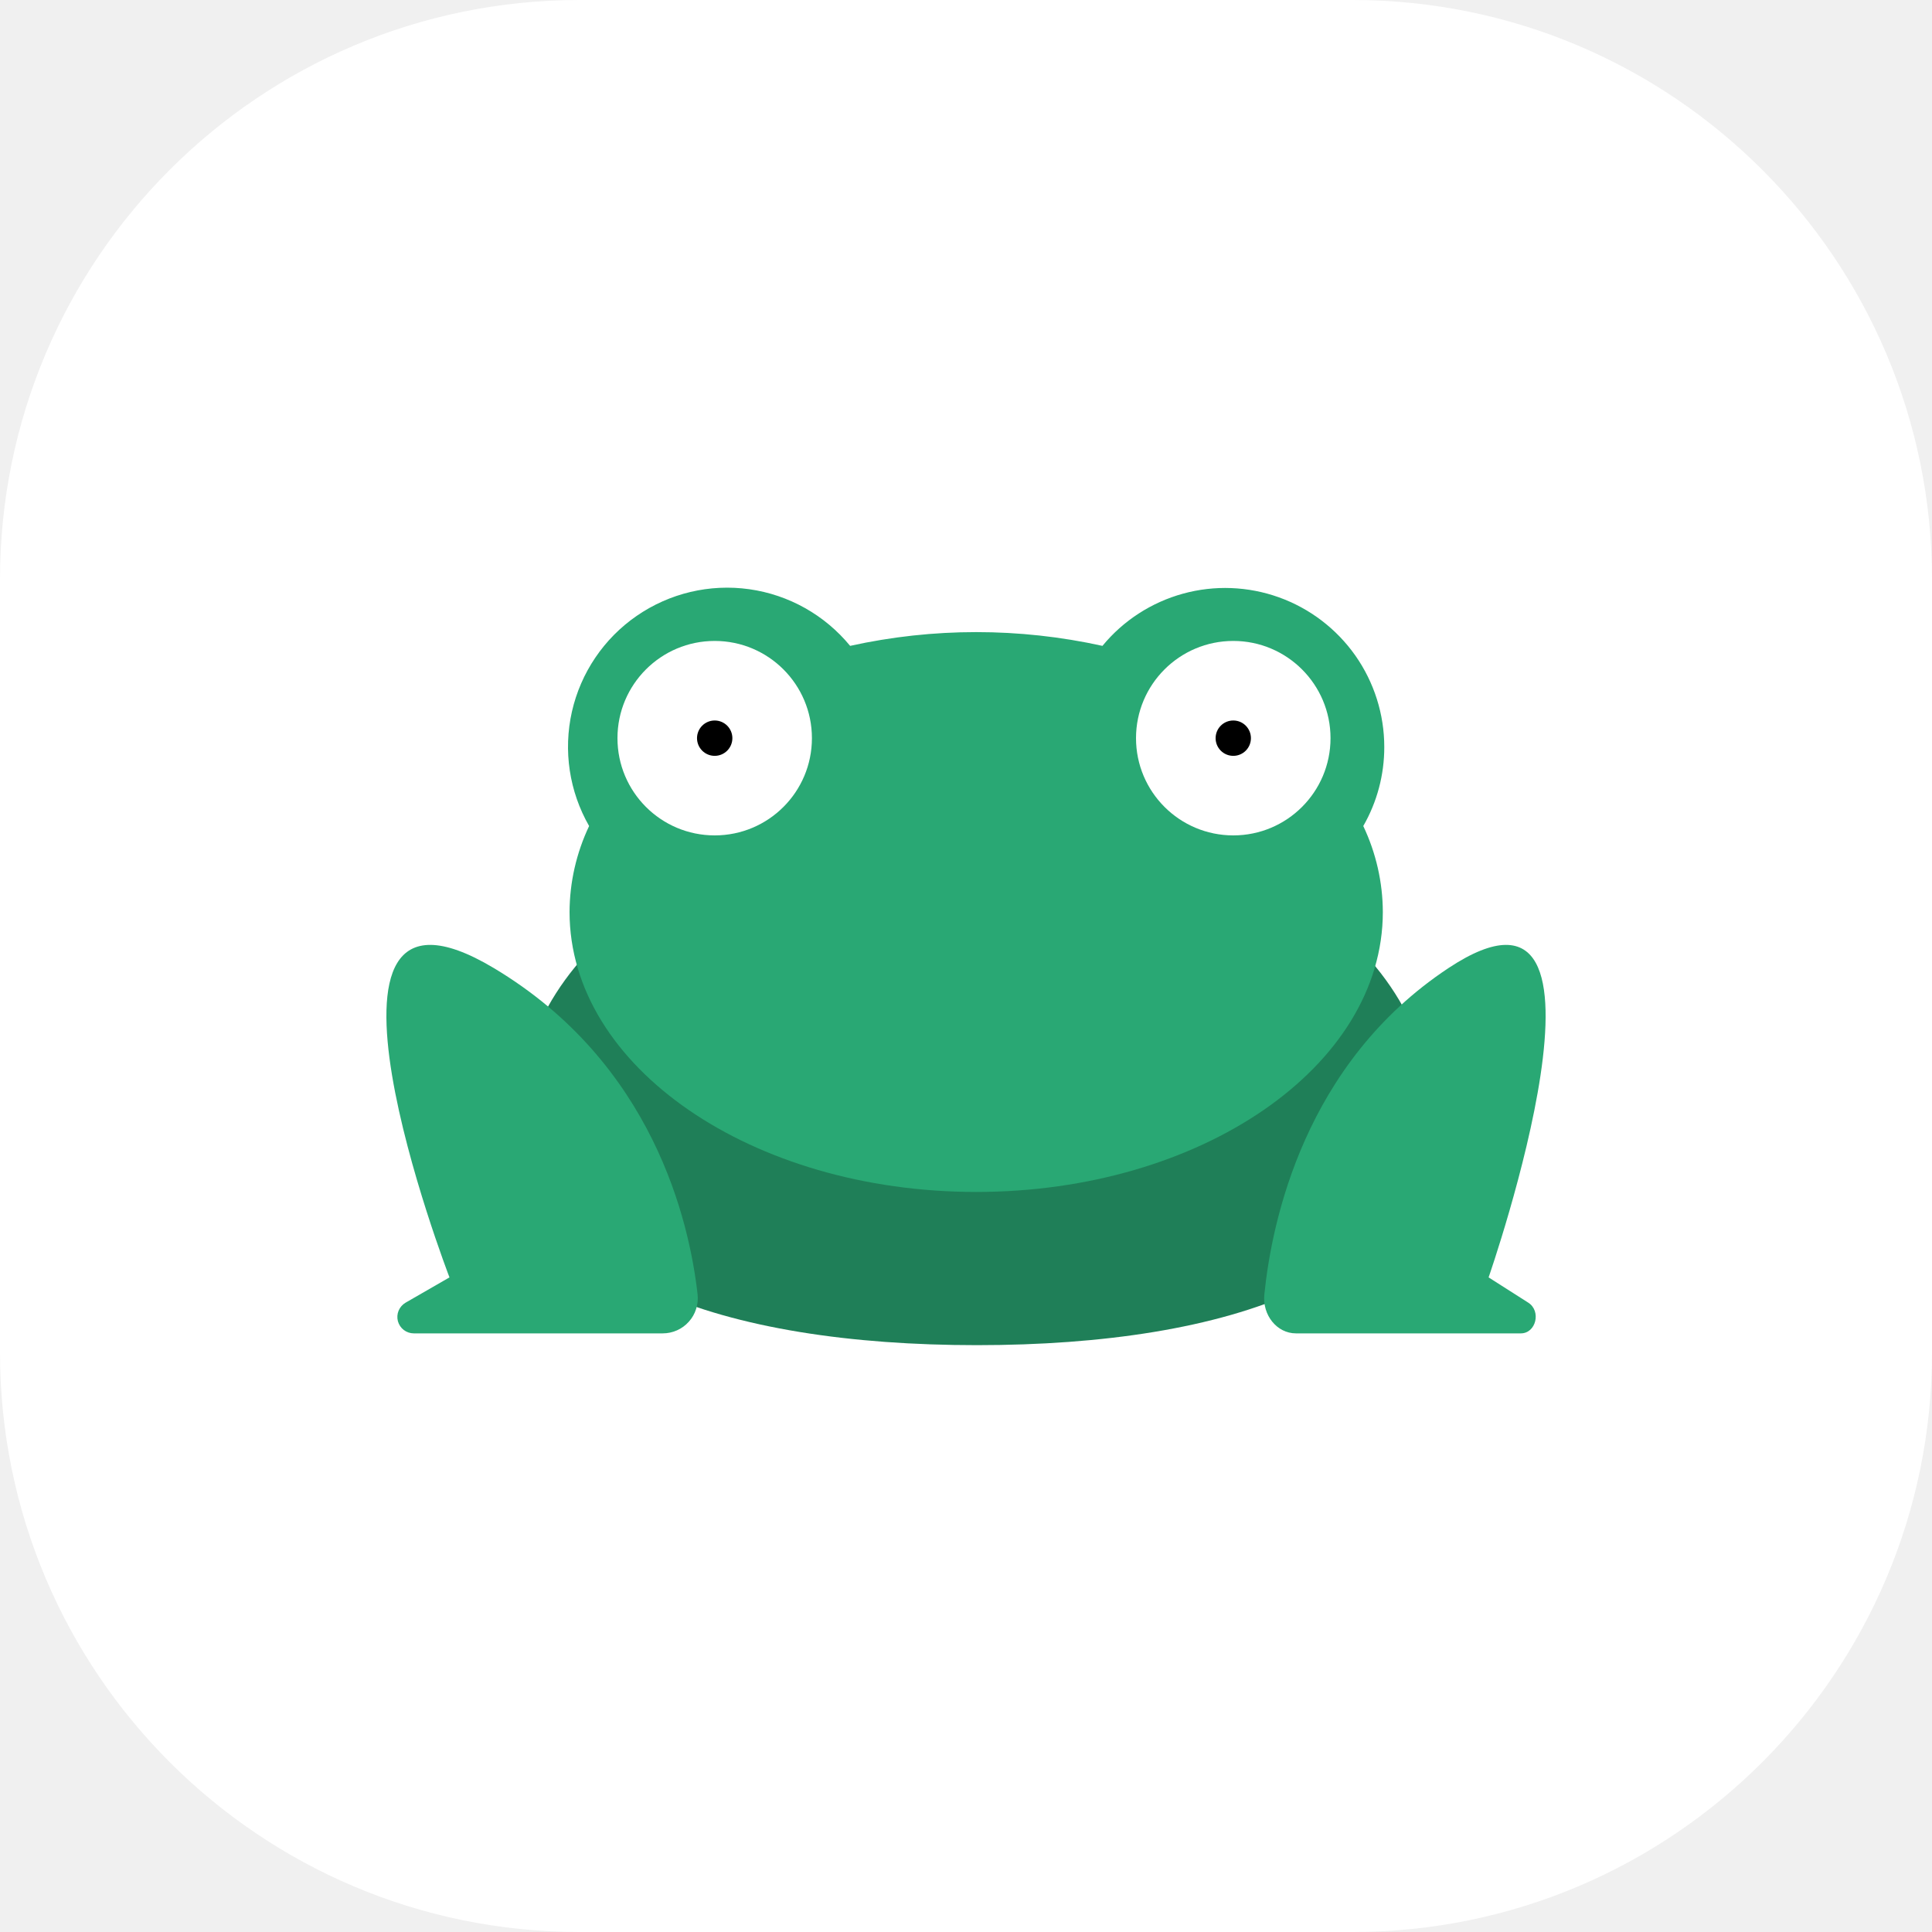
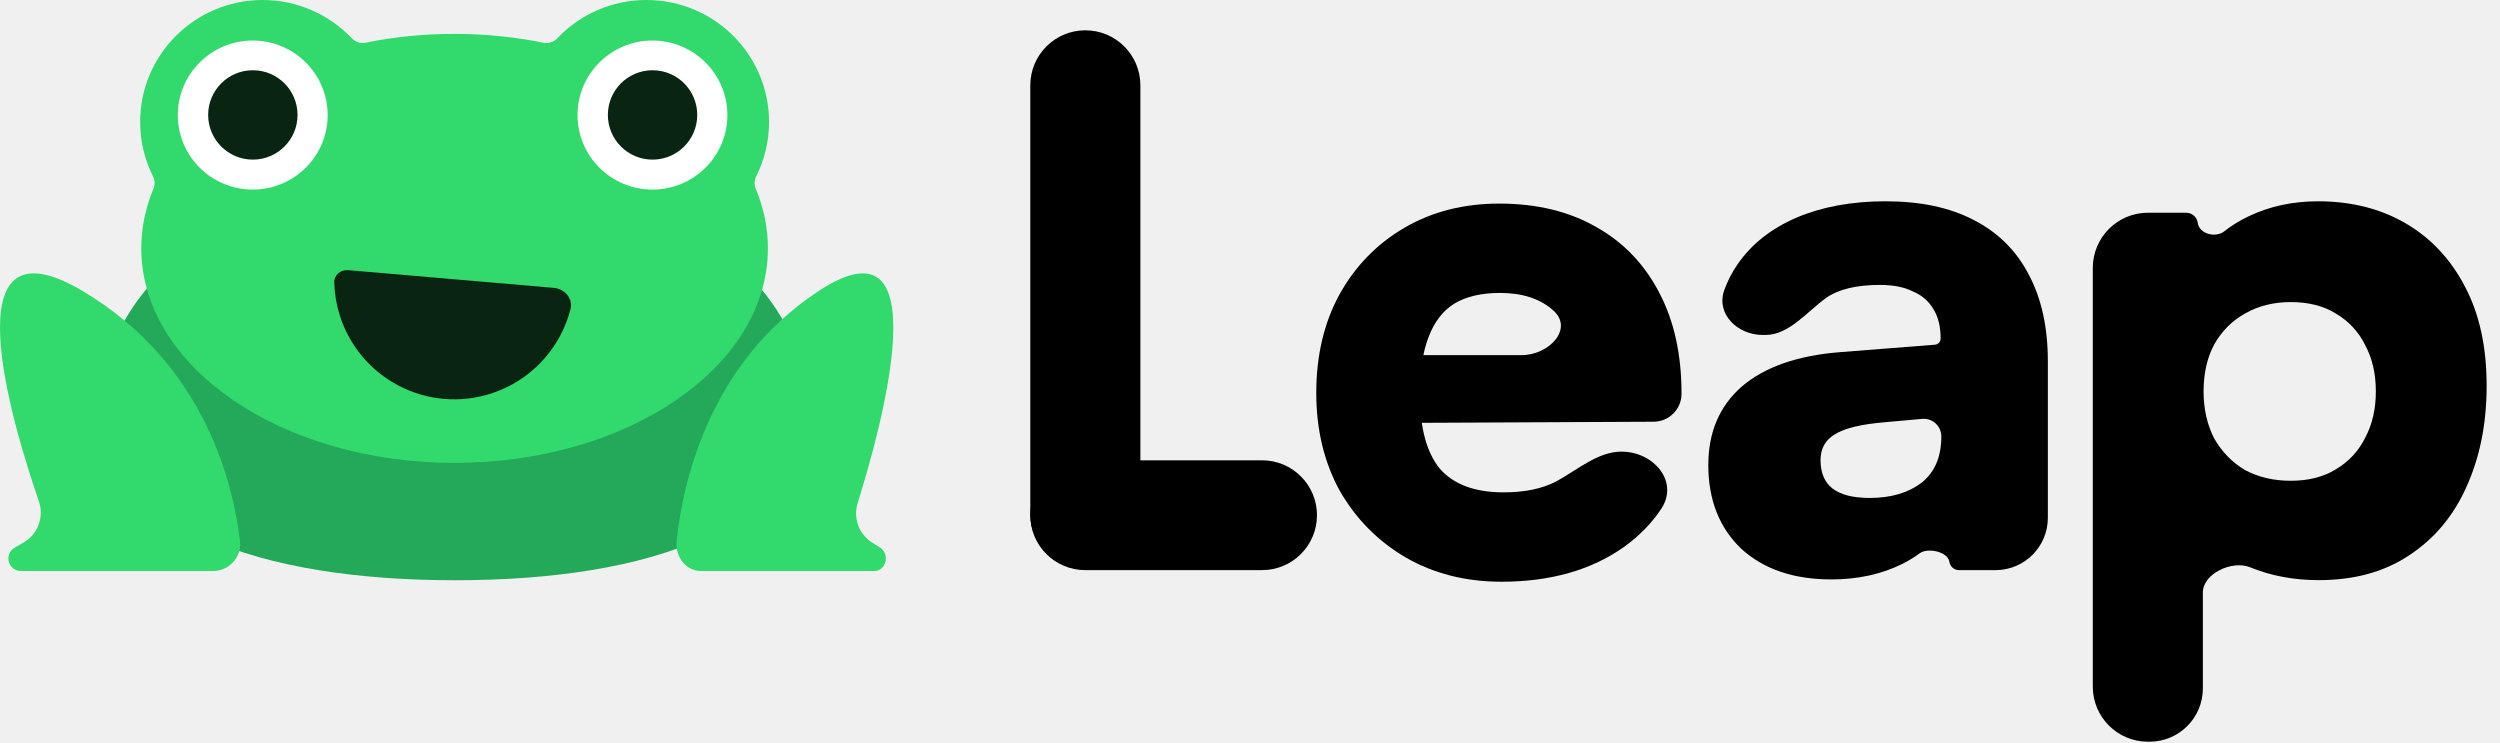
- <svg xmlns="http://www.w3.org/2000/svg" width="40" height="40" viewBox="0 0 40 40" fill="none">
-   <path d="M0 12C0 5.373 5.373 0 12 0H28C34.627 0 40 5.373 40 12V28C40 34.627 34.627 40 28 40H12C5.373 40 0 34.627 0 28V12Z" fill="white" />
-   <g clip-path="url(#clip0_3738_54202)">
-     <path d="M29.621 22.996C29.621 26.447 25.432 27.85 20.226 27.85C15.021 27.85 10.771 26.447 10.771 22.996C10.771 19.545 14.99 16.747 20.196 16.747C25.401 16.747 29.621 19.545 29.621 22.996Z" fill="#1F7F58" />
-     <path d="M28.66 15.466C28.66 14.788 28.45 14.126 28.06 13.571C27.669 13.017 27.117 12.596 26.479 12.367C25.84 12.138 25.147 12.111 24.493 12.291C23.839 12.471 23.256 12.848 22.825 13.372C21.104 12.992 19.321 12.992 17.601 13.372C17.076 12.733 16.331 12.314 15.513 12.199C14.694 12.084 13.863 12.281 13.182 12.751C12.502 13.22 12.024 13.928 11.841 14.734C11.659 15.54 11.786 16.386 12.197 17.102C11.933 17.659 11.794 18.266 11.792 18.882C11.792 22.083 15.562 24.678 20.211 24.678C24.86 24.678 28.63 22.083 28.63 18.882C28.628 18.266 28.489 17.658 28.225 17.102C28.511 16.605 28.661 16.04 28.66 15.466Z" fill="#29A874" />
-     <path d="M14.797 17.296C15.909 17.296 16.81 16.395 16.81 15.283C16.81 14.171 15.909 13.27 14.797 13.27C13.685 13.27 12.784 14.171 12.784 15.283C12.784 16.395 13.685 17.296 14.797 17.296Z" fill="white" />
-     <path d="M25.534 17.296C26.645 17.296 27.547 16.395 27.547 15.283C27.547 14.171 26.645 13.27 25.534 13.27C24.422 13.27 23.52 14.171 23.52 15.283C23.52 16.395 24.422 17.296 25.534 17.296Z" fill="white" />
-     <path d="M13.72 27.606C13.822 27.606 13.923 27.585 14.017 27.543C14.11 27.502 14.193 27.441 14.261 27.365C14.33 27.289 14.381 27.199 14.412 27.102C14.444 27.005 14.454 26.902 14.443 26.8C14.273 25.288 13.521 22.012 10.221 20.041C5.829 17.418 9.306 26.447 9.306 26.447L8.398 26.97C8.333 27.008 8.282 27.066 8.253 27.135C8.224 27.204 8.219 27.281 8.238 27.354C8.258 27.426 8.3 27.49 8.36 27.536C8.419 27.581 8.492 27.606 8.567 27.606H13.72Z" fill="#29A874" />
-     <path d="M26.831 27.606C26.439 27.606 26.133 27.23 26.177 26.8C26.33 25.288 27.01 22.012 29.992 20.041C33.963 17.418 30.82 26.447 30.82 26.447L31.641 26.97C31.914 27.144 31.802 27.606 31.487 27.606H26.831Z" fill="#29A874" />
-     <path d="M14.797 15.649C14.999 15.649 15.163 15.485 15.163 15.283C15.163 15.081 14.999 14.917 14.797 14.917C14.595 14.917 14.431 15.081 14.431 15.283C14.431 15.485 14.595 15.649 14.797 15.649Z" fill="black" />
-     <path d="M25.534 15.649C25.736 15.649 25.899 15.485 25.899 15.283C25.899 15.081 25.736 14.917 25.534 14.917C25.331 14.917 25.168 15.081 25.168 15.283C25.168 15.485 25.331 15.649 25.534 15.649Z" fill="black" />
-   </g>
-   <defs>
-     <clipPath id="clip0_3738_54202">
-       <rect width="24" height="15.678" fill="white" transform="translate(8 12.1719)" />
-     </clipPath>
-   </defs>
+ <svg xmlns="http://www.w3.org/2000/svg" width="165" height="49" viewBox="0 0 165 49" fill="none">
+   <path d="M53.108 26.433C53.108 34.868 42.813 38.296 30.032 38.296C17.25 38.296 6.806 34.868 6.806 26.433C6.806 17.998 17.175 11.173 29.957 11.173C42.739 11.173 53.108 18.013 53.108 26.433Z" fill="#24A95A" />
+   <path d="M50.757 8.047C50.757 3.606 47.131 -0 42.666 -0C40.343 -0 38.251 0.976 36.776 2.531C36.547 2.772 36.213 2.889 35.888 2.824C34.02 2.447 32.043 2.235 30.004 2.235C27.965 2.235 25.988 2.434 24.12 2.82C23.794 2.888 23.459 2.772 23.229 2.532C21.742 0.976 19.65 -0 17.342 -0C12.876 -0 9.25 3.606 9.25 8.047C9.25 9.343 9.557 10.556 10.096 11.635C10.226 11.893 10.239 12.196 10.127 12.462C9.603 13.71 9.325 15.027 9.325 16.393C9.325 24.217 18.585 30.55 30.004 30.55C41.422 30.55 50.682 24.217 50.682 16.393C50.682 15.027 50.404 13.71 49.88 12.462C49.769 12.196 49.782 11.893 49.911 11.635C50.451 10.556 50.757 9.343 50.757 8.047Z" fill="#32DA6D" />
+   <path d="M14.057 37.688C15.121 37.688 15.96 36.764 15.84 35.721C15.406 32.025 13.563 24.023 5.456 19.209C-3.43 13.931 0.797 27.964 2.565 33.077C2.922 34.111 2.508 35.259 1.559 35.804L0.976 36.139C0.227 36.571 0.541 37.688 1.395 37.688H14.057Z" fill="#32DA6D" />
+   <path d="M46.262 37.688C45.303 37.688 44.554 36.764 44.659 35.721C45.033 32.04 46.712 24.023 54.024 19.209C62.121 13.89 58.18 28.183 56.607 33.194C56.298 34.177 56.678 35.247 57.548 35.799L58.085 36.139C58.759 36.571 58.474 37.688 57.71 37.688H46.262Z" fill="#32DA6D" />
+   <path d="M16.681 12.512C19.412 12.512 21.626 10.31 21.626 7.594C21.626 4.878 19.412 2.676 16.681 2.676C13.95 2.676 11.736 4.878 11.736 7.594C11.736 10.31 13.95 12.512 16.681 12.512Z" fill="white" />
+   <path d="M43.062 12.512C45.793 12.512 48.007 10.31 48.007 7.594C48.007 4.878 45.793 2.676 43.062 2.676C40.331 2.676 38.117 4.878 38.117 7.594C38.117 10.31 40.331 12.512 43.062 12.512Z" fill="white" />
+   <path d="M16.688 10.535C18.317 10.535 19.638 9.215 19.638 7.585C19.638 5.956 18.317 4.636 16.688 4.636C15.059 4.636 13.738 5.956 13.738 7.585C13.738 9.215 15.059 10.535 16.688 10.535Z" fill="#092511" />
+   <path d="M43.069 10.535C44.698 10.535 46.018 9.215 46.018 7.585C46.018 5.956 44.698 4.636 43.069 4.636C41.439 4.636 40.119 5.956 40.119 7.585C40.119 9.215 41.439 10.535 43.069 10.535Z" fill="#092511" />
+   <path d="M36.55 18.998C37.281 19.061 37.834 19.71 37.65 20.421C37.501 20.995 37.288 21.552 37.013 22.081C36.534 23.005 35.878 23.825 35.082 24.495C34.286 25.165 33.365 25.671 32.374 25.986C31.382 26.3 30.338 26.416 29.301 26.327C28.265 26.238 27.256 25.945 26.332 25.466C25.409 24.987 24.588 24.331 23.919 23.535C23.249 22.738 22.742 21.818 22.428 20.827C22.203 20.117 22.08 19.381 22.06 18.639C22.048 18.15 22.482 17.788 22.97 17.83L36.55 18.998Z" fill="#092511" />
+   <path d="M75.265 33.939C75.265 35.945 73.639 37.571 71.632 37.571C69.626 37.571 68 35.945 68 33.939L68 5.633C68 3.626 69.626 2 71.632 2C73.639 2 75.265 3.626 75.265 5.633L75.265 30.38V33.939Z" fill="black" />
+   <path d="M71.624 37.628C69.623 37.628 68 36.006 68 34.004C68 32.002 69.623 30.38 71.624 30.38H75.265H83.296C85.297 30.38 86.92 32.002 86.92 34.004C86.92 36.006 85.297 37.628 83.296 37.628H71.624Z" fill="black" />
+   <path d="M99.092 38.394C96.734 38.394 94.626 37.859 92.771 36.789C90.947 35.72 89.5 34.258 88.43 32.402C87.392 30.515 86.874 28.361 86.874 25.939C86.874 23.486 87.377 21.331 88.383 19.476C89.421 17.589 90.852 16.11 92.676 15.041C94.501 13.972 96.592 13.437 98.951 13.437C101.436 13.437 103.574 13.956 105.367 14.994C107.16 16 108.544 17.447 109.519 19.334C110.494 21.19 110.981 23.407 110.981 25.986C110.981 27.004 110.159 27.83 109.141 27.834L92.989 27.91C91.731 27.916 90.717 26.884 90.743 25.627C90.769 24.411 91.762 23.439 92.978 23.439H100.419C102.266 23.439 103.895 21.664 102.489 20.466C101.64 19.712 100.476 19.334 98.998 19.334C97.772 19.334 96.765 19.57 95.979 20.042C95.224 20.514 94.658 21.253 94.28 22.259C93.903 23.234 93.714 24.492 93.714 26.033C93.714 28.235 94.155 29.87 95.035 30.94C95.947 31.977 97.347 32.496 99.234 32.496C100.618 32.496 101.766 32.261 102.678 31.789C102.715 31.77 102.752 31.75 102.788 31.73C104.135 30.988 105.478 29.807 107.016 29.807C109.149 29.807 110.825 31.795 109.648 33.574C109.022 34.52 108.208 35.356 107.207 36.082C105.037 37.623 102.332 38.394 99.092 38.394Z" fill="black" />
+   <path d="M120.863 38.242C118.378 38.242 116.397 37.566 114.919 36.213C113.472 34.829 112.749 32.989 112.749 30.693C112.749 28.523 113.488 26.794 114.966 25.504C116.475 24.215 118.646 23.46 121.476 23.239L127.705 22.75C127.917 22.733 128.081 22.556 128.081 22.343C128.081 21.557 127.924 20.912 127.609 20.409C127.295 19.874 126.839 19.481 126.241 19.23C125.675 18.946 124.952 18.805 124.071 18.805C122.53 18.805 121.35 19.088 120.533 19.654C119.262 20.569 118.083 22.107 116.517 22.107H116.334C114.666 22.107 113.238 20.712 113.804 19.143C114.023 18.536 114.316 17.968 114.683 17.437C115.595 16.116 116.884 15.094 118.551 14.37C120.25 13.647 122.215 13.285 124.448 13.285C126.744 13.285 128.679 13.694 130.251 14.512C131.855 15.329 133.066 16.525 133.884 18.097C134.733 19.67 135.158 21.588 135.158 23.853V34.179C135.158 36.084 133.613 37.628 131.708 37.628H129.298C128.978 37.628 128.706 37.394 128.658 37.078C128.557 36.411 127.234 36.121 126.692 36.523C126.366 36.764 125.996 36.992 125.581 37.204C124.197 37.896 122.624 38.242 120.863 38.242ZM123.411 32.864C124.794 32.864 125.927 32.533 126.807 31.873C127.688 31.181 128.128 30.159 128.128 28.806C128.128 28.122 127.541 27.585 126.86 27.646L124.448 27.863C122.876 27.989 121.759 28.256 121.099 28.665C120.47 29.042 120.155 29.608 120.155 30.363C120.155 31.212 120.423 31.841 120.957 32.25C121.492 32.659 122.31 32.864 123.411 32.864Z" fill="black" />
+   <path d="M141.756 48.951C139.75 48.951 138.124 47.324 138.124 45.318V17.684C138.124 15.671 139.755 14.04 141.767 14.04H144.284C144.673 14.04 145.002 14.328 145.053 14.714C145.148 15.442 146.233 15.72 146.807 15.263C147.272 14.892 147.806 14.563 148.408 14.276C149.792 13.615 151.317 13.285 152.984 13.285C155.186 13.285 157.12 13.773 158.787 14.748C160.454 15.723 161.759 17.122 162.703 18.946C163.646 20.739 164.118 22.909 164.118 25.457C164.118 27.941 163.678 30.159 162.797 32.109C161.948 34.027 160.69 35.537 159.023 36.638C157.387 37.738 155.39 38.289 153.031 38.289C151.396 38.289 149.886 38.006 148.502 37.44C147.336 36.962 145.389 37.847 145.389 39.107V45.435C145.389 47.377 143.815 48.951 141.873 48.951H141.756ZM145.436 25.834C145.436 26.998 145.672 28.036 146.144 28.948C146.647 29.828 147.323 30.52 148.172 31.024C149.053 31.495 150.059 31.731 151.192 31.731C152.355 31.731 153.346 31.48 154.164 30.977C155.013 30.473 155.658 29.781 156.098 28.901C156.57 28.02 156.806 26.998 156.806 25.834C156.806 24.671 156.57 23.648 156.098 22.768C155.658 21.887 155.013 21.195 154.164 20.692C153.346 20.189 152.355 19.937 151.192 19.937C150.059 19.937 149.053 20.189 148.172 20.692C147.323 21.164 146.647 21.84 146.144 22.721C145.672 23.601 145.436 24.639 145.436 25.834Z" fill="black" />
</svg>
